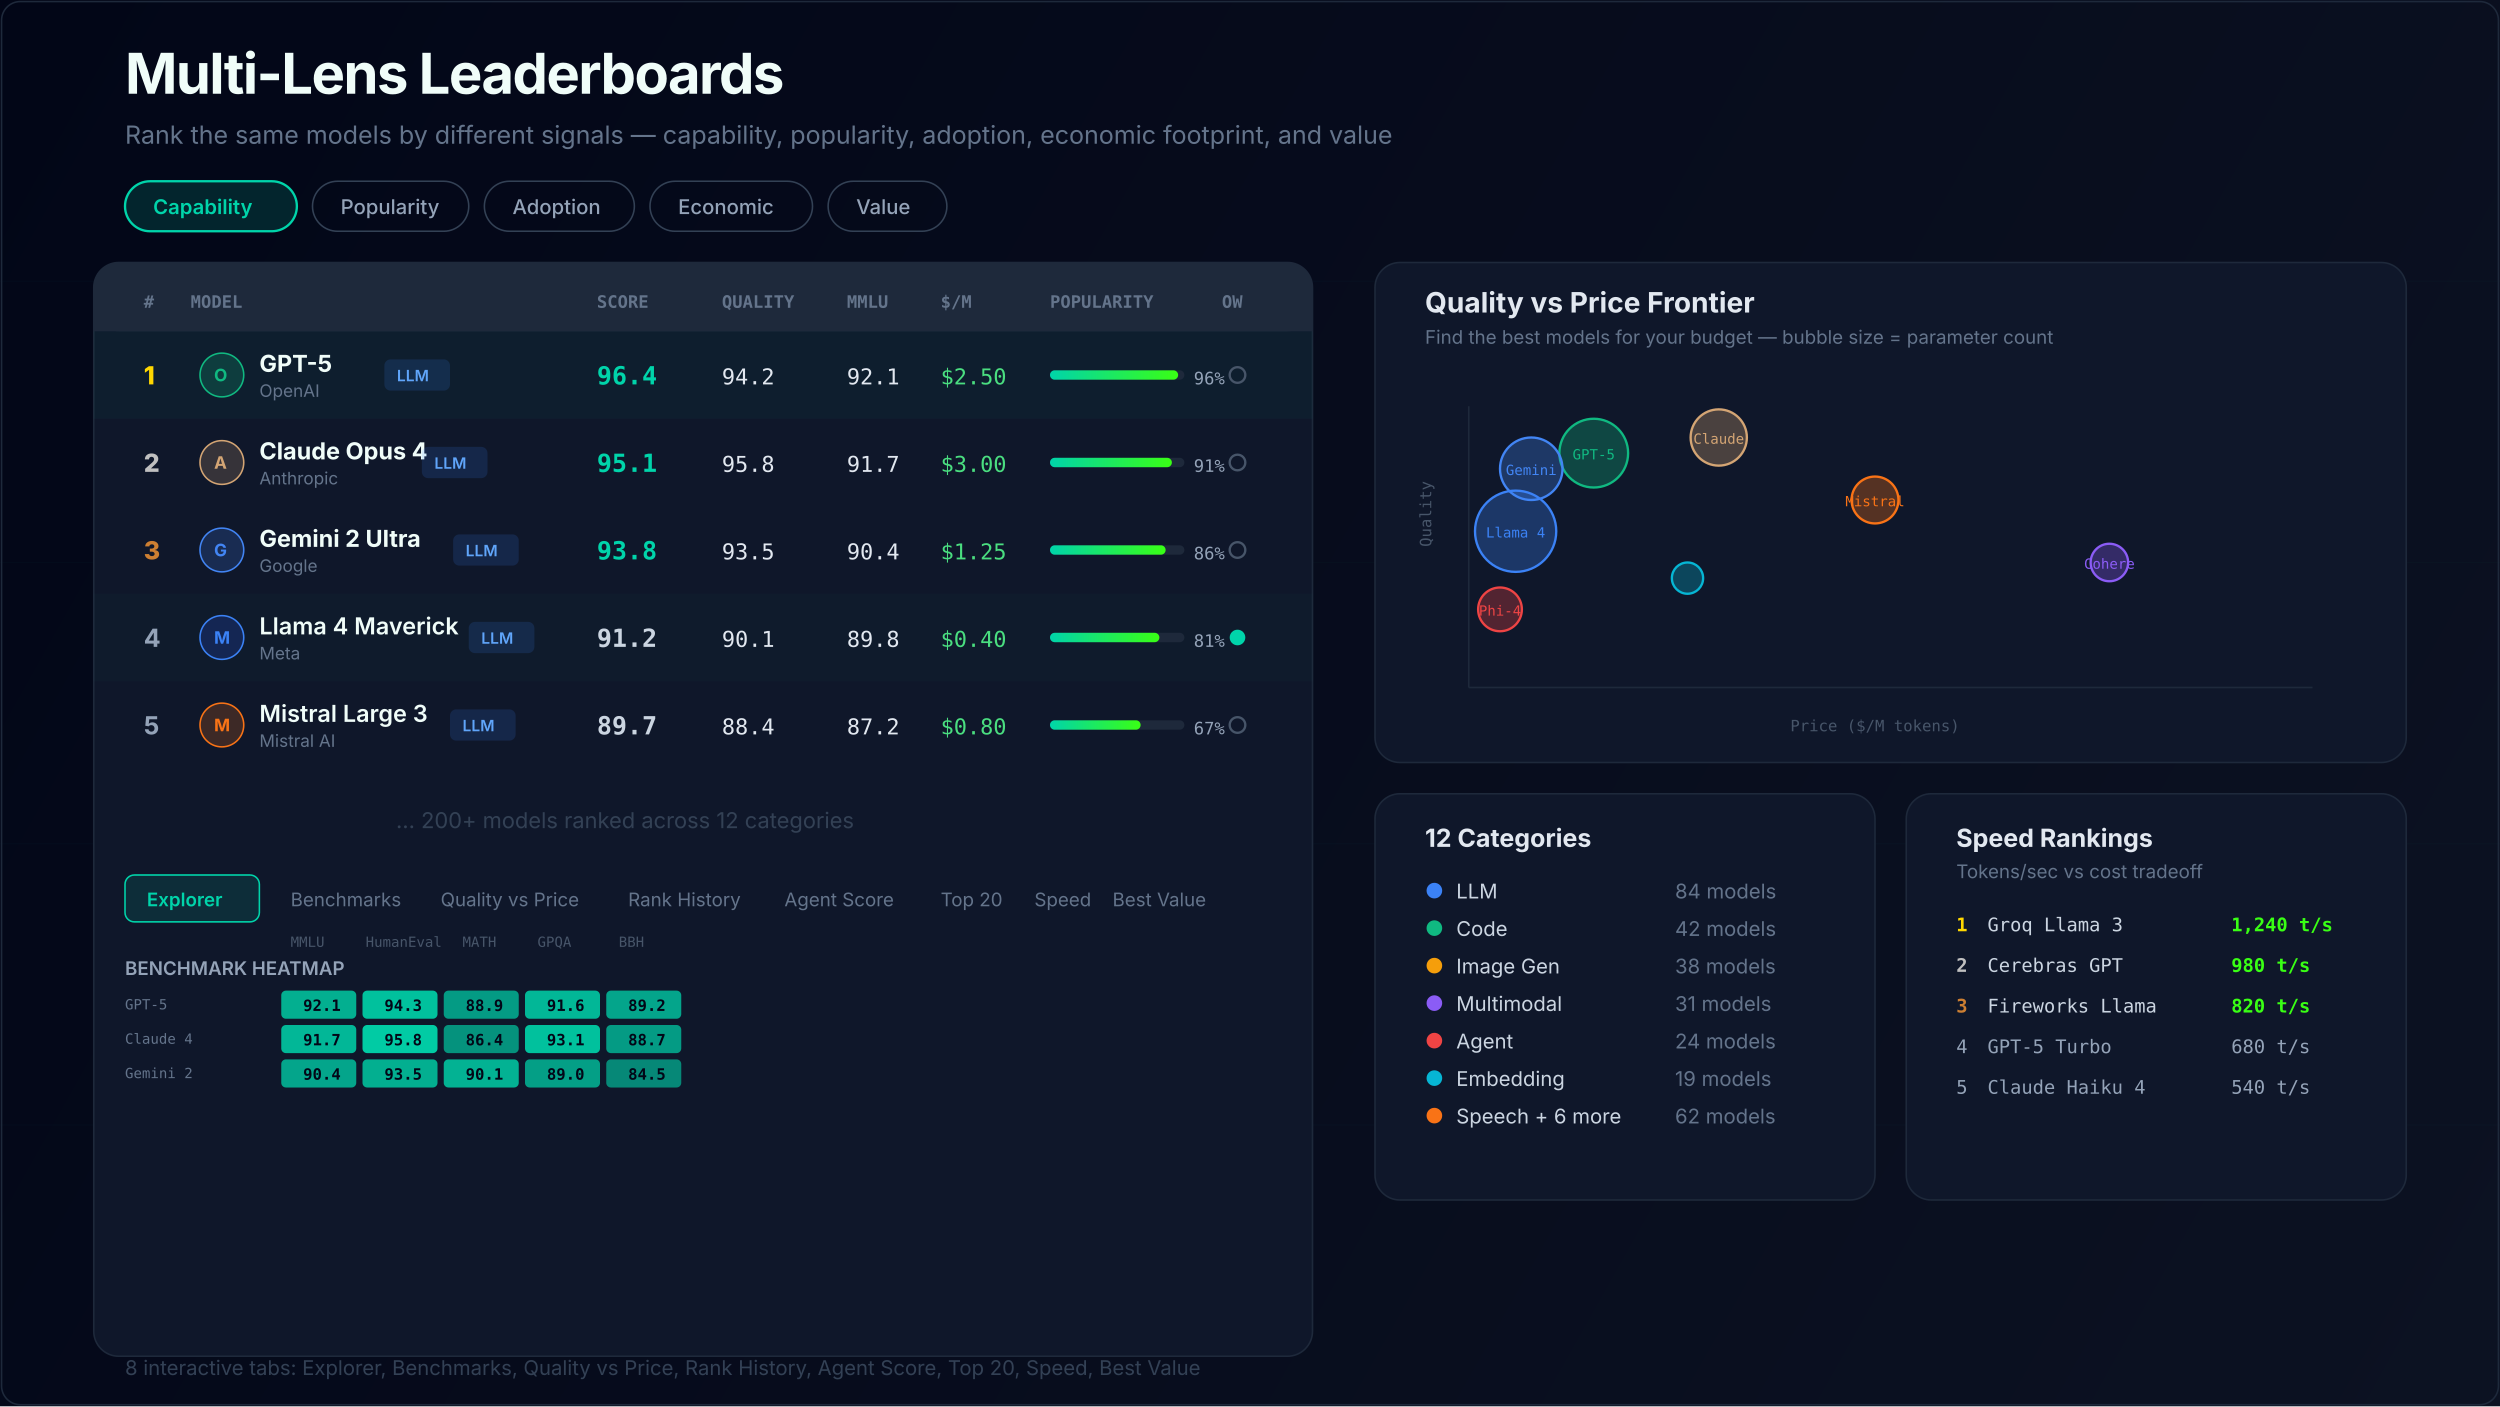
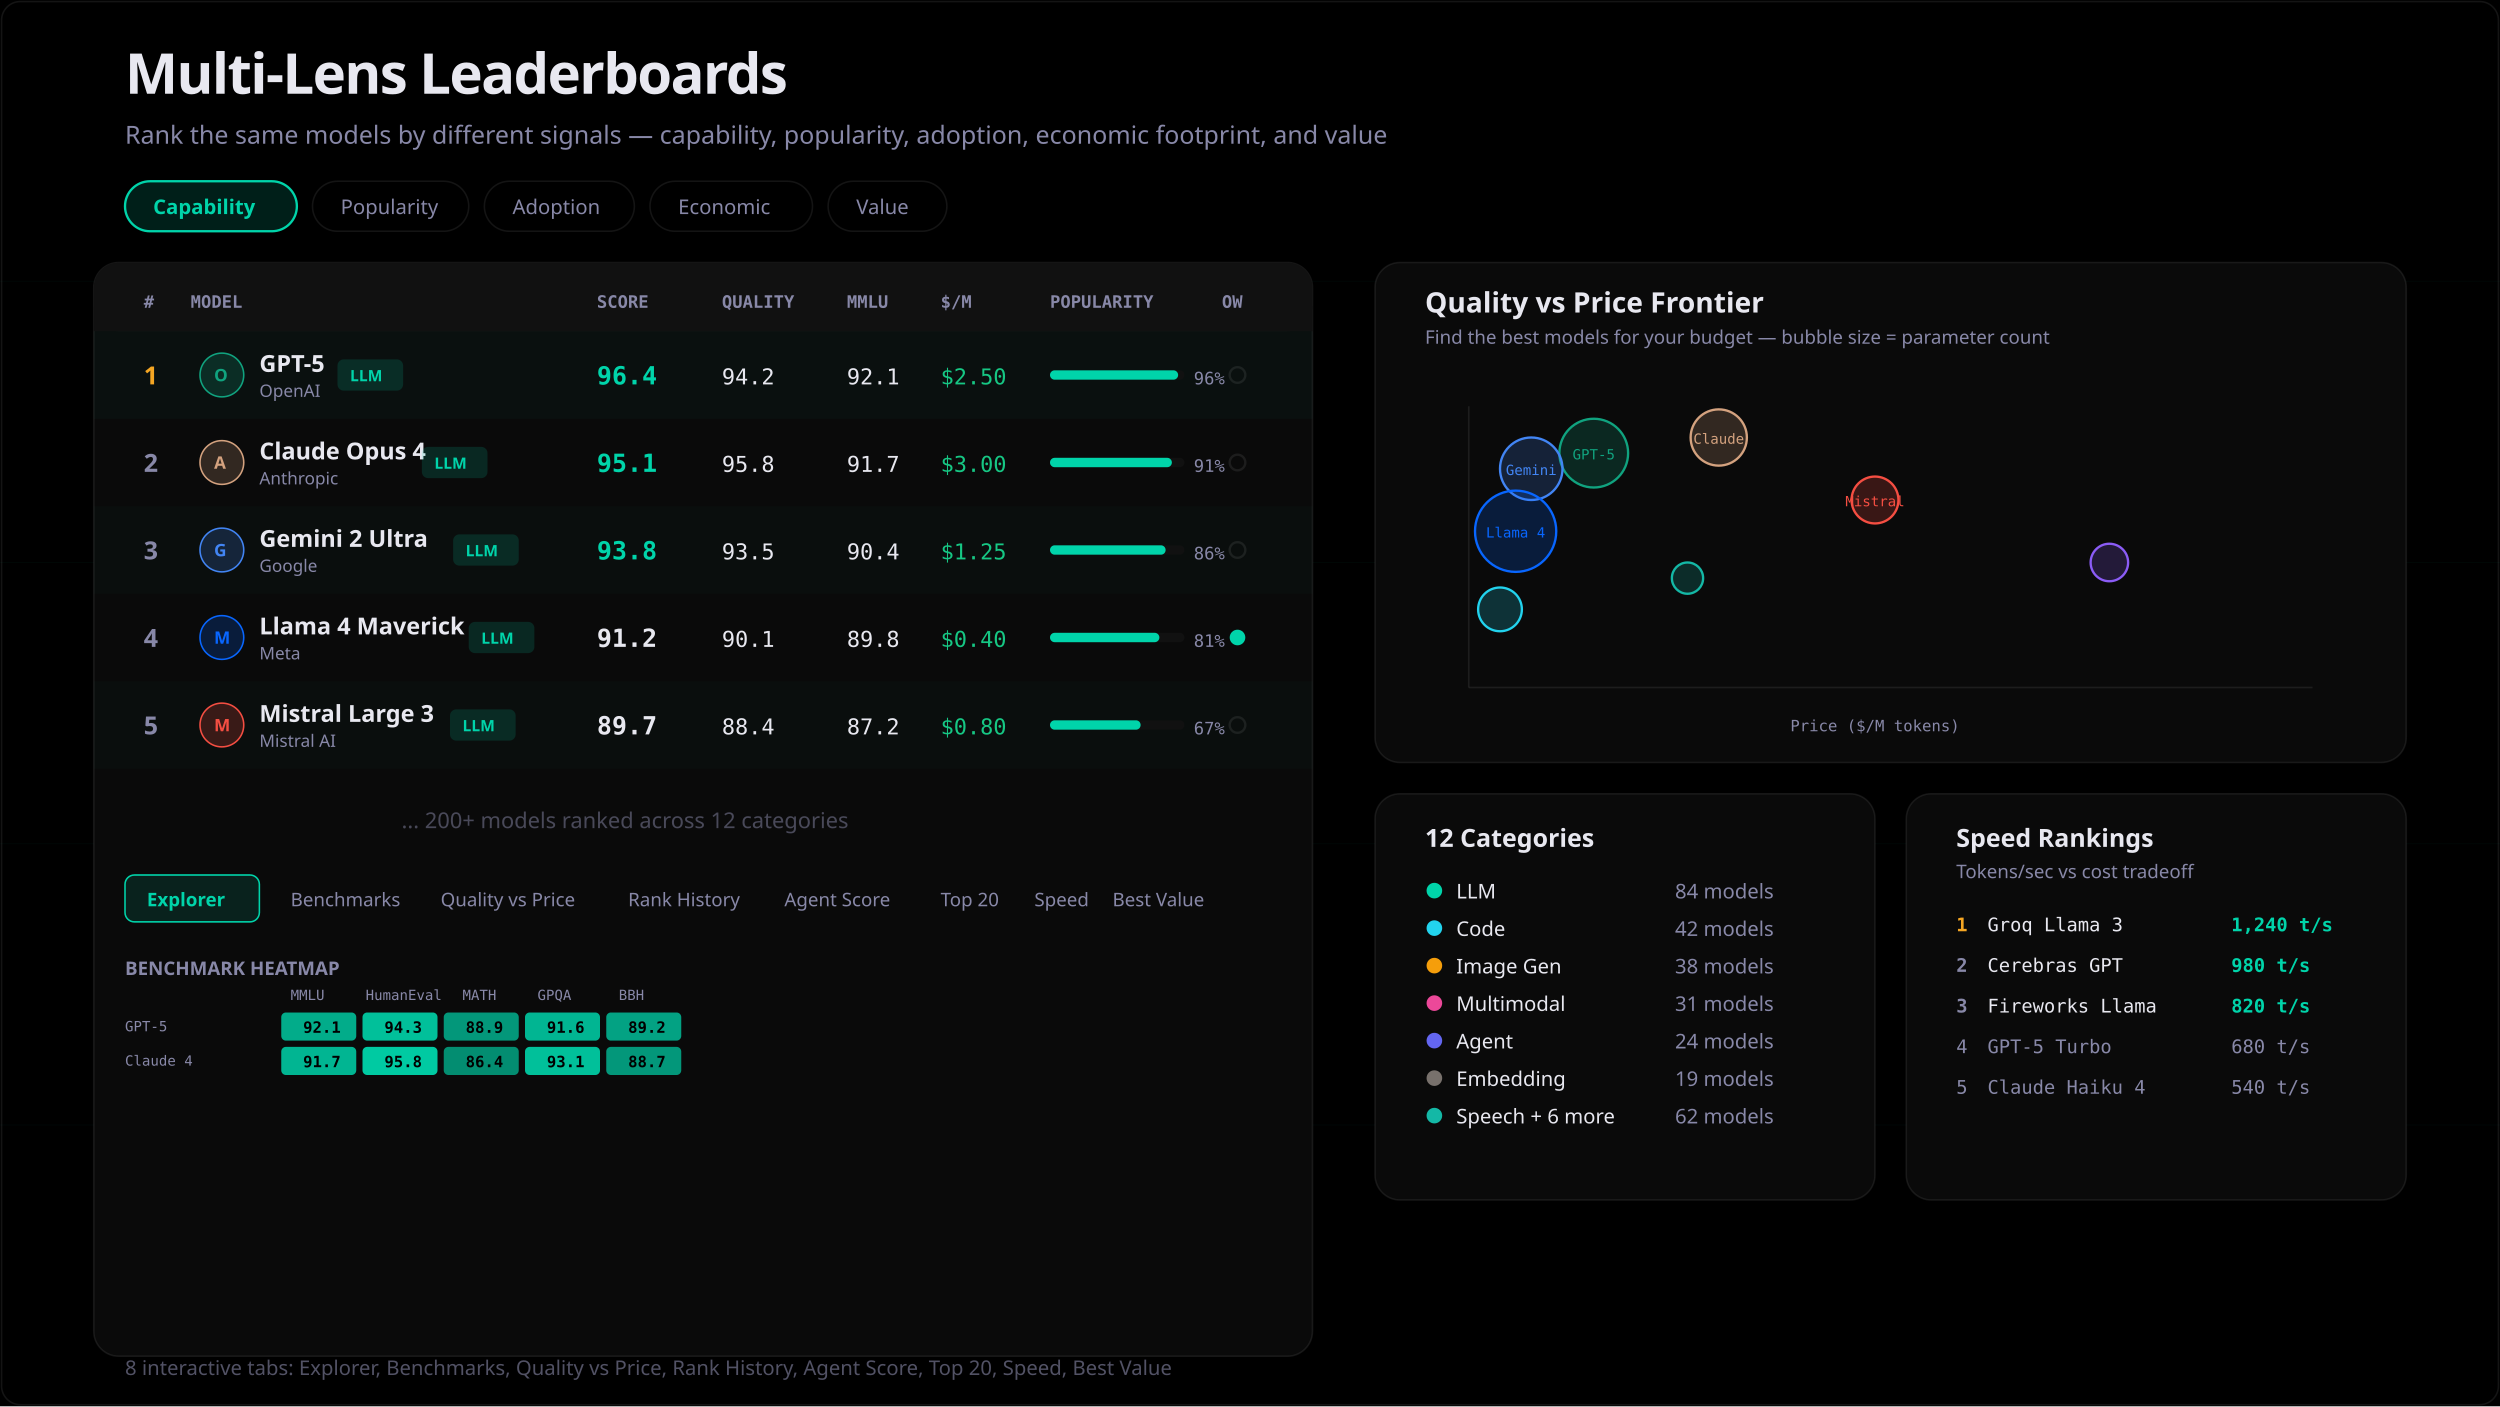
<svg xmlns="http://www.w3.org/2000/svg" width="1600" height="900" viewBox="0 0 1600 900" fill="none">
-   <defs>
-     <linearGradient id="bg" x1="0" y1="0" x2="1600" y2="900" gradientUnits="userSpaceOnUse">
-       <stop offset="0%" stop-color="#020617" />
-       <stop offset="100%" stop-color="#0C1222" />
-     </linearGradient>
-     <linearGradient id="progressGrad" x1="0" y1="0" x2="1" y2="0">
-       <stop offset="0%" stop-color="#00D4AA" />
-       <stop offset="100%" stop-color="#39FF14" />
-     </linearGradient>
-     <linearGradient id="heatLow" x1="0" y1="0" x2="1" y2="0">
-       <stop offset="0%" stop-color="#1E3A5F" />
-       <stop offset="100%" stop-color="#00D4AA" />
-     </linearGradient>
-   </defs>
-   <rect width="1600" height="900" fill="url(#bg)" />
-   <g opacity="0.025" stroke="#00D4AA" stroke-width="0.5">
+   <rect width="1600" height="900" fill="#000000" />
+   <g opacity="0.04" stroke="#00d4aa" stroke-width="0.5">
    <line x1="0" y1="180" x2="1600" y2="180" />
    <line x1="0" y1="360" x2="1600" y2="360" />
    <line x1="0" y1="540" x2="1600" y2="540" />
    <line x1="0" y1="720" x2="1600" y2="720" />
  </g>
-   <text x="80" y="60" fill="#F0FDF9" font-family="'Inter', sans-serif" font-size="36" font-weight="700" letter-spacing="-1">Multi-Lens Leaderboards</text>
-   <text x="80" y="92" fill="#64748B" font-family="'Inter', sans-serif" font-size="16">Rank the same models by different signals — capability, popularity, adoption, economic footprint, and value</text>
+   <text x="80" y="60" fill="#e8e8f0" font-family="system-ui, sans-serif" font-size="36" font-weight="700" letter-spacing="-1">Multi-Lens Leaderboards</text>
+   <text x="80" y="92" fill="#8888a8" font-family="system-ui, sans-serif" font-size="16">Rank the same models by different signals — capability, popularity, adoption, economic footprint, and value</text>
  <g transform="translate(80, 116)">
-     <rect width="110" height="32" rx="16" fill="#00D4AA" fill-opacity="0.15" stroke="#00D4AA" stroke-width="1.5" />
-     <text x="18" y="21" fill="#00D4AA" font-family="'Inter', sans-serif" font-size="13" font-weight="600">Capability</text>
-     <rect x="120" width="100" height="32" rx="16" fill="transparent" stroke="#334155" stroke-width="1" />
-     <text x="138" y="21" fill="#94A3B8" font-family="'Inter', sans-serif" font-size="13" font-weight="500">Popularity</text>
-     <rect x="230" width="96" height="32" rx="16" fill="transparent" stroke="#334155" stroke-width="1" />
-     <text x="248" y="21" fill="#94A3B8" font-family="'Inter', sans-serif" font-size="13" font-weight="500">Adoption</text>
-     <rect x="336" width="104" height="32" rx="16" fill="transparent" stroke="#334155" stroke-width="1" />
-     <text x="354" y="21" fill="#94A3B8" font-family="'Inter', sans-serif" font-size="13" font-weight="500">Economic</text>
-     <rect x="450" width="76" height="32" rx="16" fill="transparent" stroke="#334155" stroke-width="1" />
-     <text x="468" y="21" fill="#94A3B8" font-family="'Inter', sans-serif" font-size="13" font-weight="500">Value</text>
-   </g>
-   <g>
-     <rect x="60" y="168" width="780" height="700" rx="16" fill="#0F172A" stroke="#1E293B" stroke-width="1" />
-     <rect x="60" y="168" width="780" height="44" rx="16" fill="#1E293B" />
-     <rect x="60" y="196" width="780" height="16" fill="#1E293B" />
-     <text x="92" y="197" fill="#64748B" font-family="'SF Mono', monospace" font-size="11" font-weight="600">#</text>
-     <text x="122" y="197" fill="#64748B" font-family="'SF Mono', monospace" font-size="11" font-weight="600">MODEL</text>
-     <text x="382" y="197" fill="#64748B" font-family="'SF Mono', monospace" font-size="11" font-weight="600">SCORE</text>
-     <text x="462" y="197" fill="#64748B" font-family="'SF Mono', monospace" font-size="11" font-weight="600">QUALITY</text>
-     <text x="542" y="197" fill="#64748B" font-family="'SF Mono', monospace" font-size="11" font-weight="600">MMLU</text>
-     <text x="602" y="197" fill="#64748B" font-family="'SF Mono', monospace" font-size="11" font-weight="600">$/M</text>
-     <text x="672" y="197" fill="#64748B" font-family="'SF Mono', monospace" font-size="11" font-weight="600">POPULARITY</text>
-     <text x="782" y="197" fill="#64748B" font-family="'SF Mono', monospace" font-size="11" font-weight="600">OW</text>
-     <rect x="60" y="212" width="780" height="56" fill="#00D4AA" fill-opacity="0.04" />
-     <text x="92" y="246" fill="#FFD700" font-family="'Inter', sans-serif" font-size="16" font-weight="800">1</text>
-     <circle cx="142" cy="240" r="14" fill="#10B981" fill-opacity="0.2" stroke="#10B981" stroke-width="1" />
-     <text x="137" y="244" fill="#10B981" font-family="'Inter', sans-serif" font-size="11" font-weight="700">O</text>
-     <text x="166" y="238" fill="#F0FDF9" font-family="'Inter', sans-serif" font-size="15" font-weight="700">GPT-5</text>
-     <text x="166" y="254" fill="#64748B" font-family="'Inter', sans-serif" font-size="11">OpenAI</text>
-     <rect x="246" y="230" width="42" height="20" rx="4" fill="#3B82F6" fill-opacity="0.15" />
-     <text x="254" y="244" fill="#60A5FA" font-family="'Inter', sans-serif" font-size="10" font-weight="600">LLM</text>
-     <text x="382" y="246" fill="#00D4AA" font-family="'SF Mono', monospace" font-size="16" font-weight="800">96.4</text>
-     <text x="462" y="246" fill="#E2E8F0" font-family="'SF Mono', monospace" font-size="14">94.2</text>
-     <text x="542" y="246" fill="#E2E8F0" font-family="'SF Mono', monospace" font-size="14">92.1</text>
-     <text x="602" y="246" fill="#4ADE80" font-family="'SF Mono', monospace" font-size="14">$2.50</text>
-     <rect x="672" y="237" width="86" height="6" rx="3" fill="#1E293B" />
-     <rect x="672" y="237" width="82" height="6" rx="3" fill="url(#progressGrad)" />
-     <text x="764" y="246" fill="#94A3B8" font-family="'SF Mono', monospace" font-size="11">96%</text>
-     <circle cx="792" cy="240" r="5" fill="none" stroke="#475569" stroke-width="1.5" />
-     <text x="92" y="302" fill="#C0C0C0" font-family="'Inter', sans-serif" font-size="16" font-weight="800">2</text>
-     <circle cx="142" cy="296" r="14" fill="#D4A574" fill-opacity="0.2" stroke="#D4A574" stroke-width="1" />
-     <text x="137" y="300" fill="#D4A574" font-family="'Inter', sans-serif" font-size="11" font-weight="700">A</text>
-     <text x="166" y="294" fill="#F0FDF9" font-family="'Inter', sans-serif" font-size="15" font-weight="700">Claude Opus 4</text>
-     <text x="166" y="310" fill="#64748B" font-family="'Inter', sans-serif" font-size="11">Anthropic</text>
-     <rect x="270" y="286" width="42" height="20" rx="4" fill="#3B82F6" fill-opacity="0.15" />
-     <text x="278" y="300" fill="#60A5FA" font-family="'Inter', sans-serif" font-size="10" font-weight="600">LLM</text>
-     <text x="382" y="302" fill="#00D4AA" font-family="'SF Mono', monospace" font-size="16" font-weight="800">95.1</text>
-     <text x="462" y="302" fill="#E2E8F0" font-family="'SF Mono', monospace" font-size="14">95.8</text>
-     <text x="542" y="302" fill="#E2E8F0" font-family="'SF Mono', monospace" font-size="14">91.7</text>
-     <text x="602" y="302" fill="#4ADE80" font-family="'SF Mono', monospace" font-size="14">$3.00</text>
-     <rect x="672" y="293" width="86" height="6" rx="3" fill="#1E293B" />
-     <rect x="672" y="293" width="78" height="6" rx="3" fill="url(#progressGrad)" />
-     <text x="764" y="302" fill="#94A3B8" font-family="'SF Mono', monospace" font-size="11">91%</text>
-     <circle cx="792" cy="296" r="5" fill="none" stroke="#475569" stroke-width="1.5" />
-     <text x="92" y="358" fill="#CD7F32" font-family="'Inter', sans-serif" font-size="16" font-weight="800">3</text>
-     <circle cx="142" cy="352" r="14" fill="#4285F4" fill-opacity="0.2" stroke="#4285F4" stroke-width="1" />
-     <text x="137" y="356" fill="#4285F4" font-family="'Inter', sans-serif" font-size="11" font-weight="700">G</text>
-     <text x="166" y="350" fill="#F0FDF9" font-family="'Inter', sans-serif" font-size="15" font-weight="700">Gemini 2 Ultra</text>
-     <text x="166" y="366" fill="#64748B" font-family="'Inter', sans-serif" font-size="11">Google</text>
-     <rect x="290" y="342" width="42" height="20" rx="4" fill="#3B82F6" fill-opacity="0.15" />
-     <text x="298" y="356" fill="#60A5FA" font-family="'Inter', sans-serif" font-size="10" font-weight="600">LLM</text>
-     <text x="382" y="358" fill="#00D4AA" font-family="'SF Mono', monospace" font-size="16" font-weight="800">93.8</text>
-     <text x="462" y="358" fill="#E2E8F0" font-family="'SF Mono', monospace" font-size="14">93.5</text>
-     <text x="542" y="358" fill="#E2E8F0" font-family="'SF Mono', monospace" font-size="14">90.4</text>
-     <text x="602" y="358" fill="#4ADE80" font-family="'SF Mono', monospace" font-size="14">$1.25</text>
-     <rect x="672" y="349" width="86" height="6" rx="3" fill="#1E293B" />
-     <rect x="672" y="349" width="74" height="6" rx="3" fill="url(#progressGrad)" />
-     <text x="764" y="358" fill="#94A3B8" font-family="'SF Mono', monospace" font-size="11">86%</text>
-     <circle cx="792" cy="352" r="5" fill="none" stroke="#475569" stroke-width="1.5" />
-     <rect x="60" y="380" width="780" height="56" fill="#00D4AA" fill-opacity="0.02" />
-     <text x="92" y="414" fill="#94A3B8" font-family="'Inter', sans-serif" font-size="16" font-weight="700">4</text>
-     <circle cx="142" cy="408" r="14" fill="#1E40AF" fill-opacity="0.3" stroke="#3B82F6" stroke-width="1" />
-     <text x="137" y="412" fill="#3B82F6" font-family="'Inter', sans-serif" font-size="11" font-weight="700">M</text>
-     <text x="166" y="406" fill="#F0FDF9" font-family="'Inter', sans-serif" font-size="15" font-weight="600">Llama 4 Maverick</text>
-     <text x="166" y="422" fill="#64748B" font-family="'Inter', sans-serif" font-size="11">Meta</text>
-     <rect x="300" y="398" width="42" height="20" rx="4" fill="#3B82F6" fill-opacity="0.15" />
-     <text x="308" y="412" fill="#60A5FA" font-family="'Inter', sans-serif" font-size="10" font-weight="600">LLM</text>
-     <text x="382" y="414" fill="#CBD5E1" font-family="'SF Mono', monospace" font-size="16" font-weight="700">91.2</text>
-     <text x="462" y="414" fill="#E2E8F0" font-family="'SF Mono', monospace" font-size="14">90.1</text>
-     <text x="542" y="414" fill="#E2E8F0" font-family="'SF Mono', monospace" font-size="14">89.8</text>
-     <text x="602" y="414" fill="#4ADE80" font-family="'SF Mono', monospace" font-size="14">$0.40</text>
-     <rect x="672" y="405" width="86" height="6" rx="3" fill="#1E293B" />
-     <rect x="672" y="405" width="70" height="6" rx="3" fill="url(#progressGrad)" />
-     <text x="764" y="414" fill="#94A3B8" font-family="'SF Mono', monospace" font-size="11">81%</text>
-     <circle cx="792" cy="408" r="5" fill="#00D4AA" />
-     <text x="92" y="470" fill="#94A3B8" font-family="'Inter', sans-serif" font-size="16" font-weight="700">5</text>
-     <circle cx="142" cy="464" r="14" fill="#F97316" fill-opacity="0.2" stroke="#F97316" stroke-width="1" />
-     <text x="137" y="468" fill="#F97316" font-family="'Inter', sans-serif" font-size="11" font-weight="700">M</text>
-     <text x="166" y="462" fill="#F0FDF9" font-family="'Inter', sans-serif" font-size="15" font-weight="600">Mistral Large 3</text>
-     <text x="166" y="478" fill="#64748B" font-family="'Inter', sans-serif" font-size="11">Mistral AI</text>
-     <rect x="288" y="454" width="42" height="20" rx="4" fill="#3B82F6" fill-opacity="0.15" />
-     <text x="296" y="468" fill="#60A5FA" font-family="'Inter', sans-serif" font-size="10" font-weight="600">LLM</text>
-     <text x="382" y="470" fill="#CBD5E1" font-family="'SF Mono', monospace" font-size="16" font-weight="700">89.7</text>
-     <text x="462" y="470" fill="#E2E8F0" font-family="'SF Mono', monospace" font-size="14">88.4</text>
-     <text x="542" y="470" fill="#E2E8F0" font-family="'SF Mono', monospace" font-size="14">87.2</text>
-     <text x="602" y="470" fill="#4ADE80" font-family="'SF Mono', monospace" font-size="14">$0.80</text>
-     <rect x="672" y="461" width="86" height="6" rx="3" fill="#1E293B" />
-     <rect x="672" y="461" width="58" height="6" rx="3" fill="url(#progressGrad)" />
-     <text x="764" y="470" fill="#94A3B8" font-family="'SF Mono', monospace" font-size="11">67%</text>
-     <circle cx="792" cy="464" r="5" fill="none" stroke="#475569" stroke-width="1.5" />
-     <text x="400" y="530" fill="#334155" font-family="'Inter', sans-serif" font-size="14" text-anchor="middle">... 200+ models ranked across 12 categories</text>
-     <g transform="translate(80, 560)">
-       <rect width="86" height="30" rx="6" fill="#00D4AA" fill-opacity="0.12" stroke="#00D4AA" stroke-width="1" />
-       <text x="14" y="20" fill="#00D4AA" font-family="'Inter', sans-serif" font-size="12" font-weight="600">Explorer</text>
-       <text x="106" y="20" fill="#64748B" font-family="'Inter', sans-serif" font-size="12">Benchmarks</text>
-       <text x="202" y="20" fill="#64748B" font-family="'Inter', sans-serif" font-size="12">Quality vs Price</text>
-       <text x="322" y="20" fill="#64748B" font-family="'Inter', sans-serif" font-size="12">Rank History</text>
-       <text x="422" y="20" fill="#64748B" font-family="'Inter', sans-serif" font-size="12">Agent Score</text>
-       <text x="522" y="20" fill="#64748B" font-family="'Inter', sans-serif" font-size="12">Top 20</text>
-       <text x="582" y="20" fill="#64748B" font-family="'Inter', sans-serif" font-size="12">Speed</text>
-       <text x="632" y="20" fill="#64748B" font-family="'Inter', sans-serif" font-size="12">Best Value</text>
-     </g>
-     <g transform="translate(80, 610)">
-       <text x="0" y="14" fill="#94A3B8" font-family="'Inter', sans-serif" font-size="12" font-weight="600">BENCHMARK HEATMAP</text>
-       <g transform="translate(0, 24)">
-         <text x="0" y="12" fill="#64748B" font-family="'SF Mono', monospace" font-size="9">GPT-5</text>
-         <rect x="100" y="0" width="48" height="18" rx="3" fill="#00D4AA" fill-opacity="0.8" />
-         <text x="114" y="13" fill="#020617" font-family="'SF Mono', monospace" font-size="10" font-weight="600">92.1</text>
-         <rect x="152" y="0" width="48" height="18" rx="3" fill="#00D4AA" fill-opacity="0.9" />
-         <text x="166" y="13" fill="#020617" font-family="'SF Mono', monospace" font-size="10" font-weight="600">94.3</text>
-         <rect x="204" y="0" width="48" height="18" rx="3" fill="#00D4AA" fill-opacity="0.7" />
-         <text x="218" y="13" fill="#020617" font-family="'SF Mono', monospace" font-size="10" font-weight="600">88.9</text>
-         <rect x="256" y="0" width="48" height="18" rx="3" fill="#00D4AA" fill-opacity="0.85" />
-         <text x="270" y="13" fill="#020617" font-family="'SF Mono', monospace" font-size="10" font-weight="600">91.6</text>
-         <rect x="308" y="0" width="48" height="18" rx="3" fill="#00D4AA" fill-opacity="0.75" />
-         <text x="322" y="13" fill="#020617" font-family="'SF Mono', monospace" font-size="10" font-weight="600">89.2</text>
-       </g>
-       <g transform="translate(0, 46)">
-         <text x="0" y="12" fill="#64748B" font-family="'SF Mono', monospace" font-size="9">Claude 4</text>
-         <rect x="100" y="0" width="48" height="18" rx="3" fill="#00D4AA" fill-opacity="0.85" />
-         <text x="114" y="13" fill="#020617" font-family="'SF Mono', monospace" font-size="10" font-weight="600">91.7</text>
-         <rect x="152" y="0" width="48" height="18" rx="3" fill="#00D4AA" fill-opacity="0.95" />
-         <text x="166" y="13" fill="#020617" font-family="'SF Mono', monospace" font-size="10" font-weight="600">95.8</text>
-         <rect x="204" y="0" width="48" height="18" rx="3" fill="#00D4AA" fill-opacity="0.65" />
-         <text x="218" y="13" fill="#020617" font-family="'SF Mono', monospace" font-size="10" font-weight="600">86.4</text>
-         <rect x="256" y="0" width="48" height="18" rx="3" fill="#00D4AA" fill-opacity="0.9" />
-         <text x="270" y="13" fill="#020617" font-family="'SF Mono', monospace" font-size="10" font-weight="600">93.1</text>
-         <rect x="308" y="0" width="48" height="18" rx="3" fill="#00D4AA" fill-opacity="0.7" />
-         <text x="322" y="13" fill="#020617" font-family="'SF Mono', monospace" font-size="10" font-weight="600">88.7</text>
-       </g>
-       <g transform="translate(0, 68)">
-         <text x="0" y="12" fill="#64748B" font-family="'SF Mono', monospace" font-size="9">Gemini 2</text>
-         <rect x="100" y="0" width="48" height="18" rx="3" fill="#00D4AA" fill-opacity="0.75" />
-         <text x="114" y="13" fill="#020617" font-family="'SF Mono', monospace" font-size="10" font-weight="600">90.4</text>
-         <rect x="152" y="0" width="48" height="18" rx="3" fill="#00D4AA" fill-opacity="0.8" />
-         <text x="166" y="13" fill="#020617" font-family="'SF Mono', monospace" font-size="10" font-weight="600">93.5</text>
-         <rect x="204" y="0" width="48" height="18" rx="3" fill="#00D4AA" fill-opacity="0.82" />
-         <text x="218" y="13" fill="#020617" font-family="'SF Mono', monospace" font-size="10" font-weight="600">90.1</text>
-         <rect x="256" y="0" width="48" height="18" rx="3" fill="#00D4AA" fill-opacity="0.72" />
-         <text x="270" y="13" fill="#020617" font-family="'SF Mono', monospace" font-size="10" font-weight="600">89.0</text>
-         <rect x="308" y="0" width="48" height="18" rx="3" fill="#00D4AA" fill-opacity="0.6" />
-         <text x="322" y="13" fill="#020617" font-family="'SF Mono', monospace" font-size="10" font-weight="600">84.5</text>
-       </g>
-       <g font-family="'SF Mono', monospace" font-size="9" fill="#475569">
-         <text x="106" y="-4">MMLU</text>
-         <text x="154" y="-4">HumanEval</text>
-         <text x="216" y="-4">MATH</text>
-         <text x="264" y="-4">GPQA</text>
-         <text x="316" y="-4">BBH</text>
-       </g>
-     </g>
-   </g>
-   <g>
-     <rect x="880" y="168" width="660" height="320" rx="16" fill="#0F172A" stroke="#1E293B" stroke-width="1" />
-     <text x="912" y="200" fill="#E2E8F0" font-family="'Inter', sans-serif" font-size="18" font-weight="700">Quality vs Price Frontier</text>
-     <text x="912" y="220" fill="#64748B" font-family="'Inter', sans-serif" font-size="12">Find the best models for your budget — bubble size = parameter count</text>
-     <line x1="940" y1="440" x2="1480" y2="440" stroke="#1E293B" stroke-width="1" />
-     <line x1="940" y1="260" x2="940" y2="440" stroke="#1E293B" stroke-width="1" />
-     <text x="1200" y="468" fill="#475569" font-family="'SF Mono', monospace" font-size="10" text-anchor="middle">Price ($/M tokens)</text>
-     <text x="916" y="350" fill="#475569" font-family="'SF Mono', monospace" font-size="10" transform="rotate(-90 916 350)">Quality</text>
-     <circle cx="1020" cy="290" r="22" fill="#10B981" fill-opacity="0.3" stroke="#10B981" stroke-width="1.5" />
-     <text x="1020" y="294" fill="#10B981" font-family="'SF Mono', monospace" font-size="9" text-anchor="middle">GPT-5</text>
-     <circle cx="1100" cy="280" r="18" fill="#D4A574" fill-opacity="0.3" stroke="#D4A574" stroke-width="1.5" />
-     <text x="1100" y="284" fill="#D4A574" font-family="'SF Mono', monospace" font-size="9" text-anchor="middle">Claude</text>
-     <circle cx="980" cy="300" r="20" fill="#4285F4" fill-opacity="0.3" stroke="#4285F4" stroke-width="1.5" />
-     <text x="980" y="304" fill="#4285F4" font-family="'SF Mono', monospace" font-size="9" text-anchor="middle">Gemini</text>
-     <circle cx="970" cy="340" r="26" fill="#3B82F6" fill-opacity="0.3" stroke="#3B82F6" stroke-width="1.5" />
-     <text x="970" y="344" fill="#3B82F6" font-family="'SF Mono', monospace" font-size="9" text-anchor="middle">Llama 4</text>
-     <circle cx="1200" cy="320" r="15" fill="#F97316" fill-opacity="0.3" stroke="#F97316" stroke-width="1.5" />
-     <text x="1200" y="324" fill="#F97316" font-family="'SF Mono', monospace" font-size="9" text-anchor="middle">Mistral</text>
-     <circle cx="1350" cy="360" r="12" fill="#8B5CF6" fill-opacity="0.3" stroke="#8B5CF6" stroke-width="1.5" />
-     <text x="1350" y="364" fill="#8B5CF6" font-family="'SF Mono', monospace" font-size="9" text-anchor="middle">Cohere</text>
-     <circle cx="960" cy="390" r="14" fill="#EF4444" fill-opacity="0.3" stroke="#EF4444" stroke-width="1.5" />
-     <text x="960" y="394" fill="#EF4444" font-family="'SF Mono', monospace" font-size="9" text-anchor="middle">Phi-4</text>
-     <circle cx="1080" cy="370" r="10" fill="#06B6D4" fill-opacity="0.3" stroke="#06B6D4" stroke-width="1.5" />
-   </g>
-   <g>
-     <rect x="880" y="508" width="320" height="260" rx="16" fill="#0F172A" stroke="#1E293B" stroke-width="1" />
-     <text x="912" y="542" fill="#E2E8F0" font-family="'Inter', sans-serif" font-size="16" font-weight="700">12 Categories</text>
-     <g transform="translate(912, 562)" font-family="'Inter', sans-serif" font-size="13">
-       <circle cx="6" cy="8" r="5" fill="#3B82F6" />
-       <text x="20" y="13" fill="#CBD5E1">LLM</text>
-       <text x="160" y="13" fill="#64748B">84 models</text>
-       <circle cx="6" cy="32" r="5" fill="#10B981" />
-       <text x="20" y="37" fill="#CBD5E1">Code</text>
-       <text x="160" y="37" fill="#64748B">42 models</text>
-       <circle cx="6" cy="56" r="5" fill="#F59E0B" />
-       <text x="20" y="61" fill="#CBD5E1">Image Gen</text>
-       <text x="160" y="61" fill="#64748B">38 models</text>
-       <circle cx="6" cy="80" r="5" fill="#8B5CF6" />
-       <text x="20" y="85" fill="#CBD5E1">Multimodal</text>
-       <text x="160" y="85" fill="#64748B">31 models</text>
-       <circle cx="6" cy="104" r="5" fill="#EF4444" />
-       <text x="20" y="109" fill="#CBD5E1">Agent</text>
-       <text x="160" y="109" fill="#64748B">24 models</text>
-       <circle cx="6" cy="128" r="5" fill="#06B6D4" />
-       <text x="20" y="133" fill="#CBD5E1">Embedding</text>
-       <text x="160" y="133" fill="#64748B">19 models</text>
-       <circle cx="6" cy="152" r="5" fill="#F97316" />
-       <text x="20" y="157" fill="#CBD5E1">Speech + 6 more</text>
-       <text x="160" y="157" fill="#64748B">62 models</text>
-     </g>
-   </g>
-   <g>
-     <rect x="1220" y="508" width="320" height="260" rx="16" fill="#0F172A" stroke="#1E293B" stroke-width="1" />
-     <text x="1252" y="542" fill="#E2E8F0" font-family="'Inter', sans-serif" font-size="16" font-weight="700">Speed Rankings</text>
-     <text x="1252" y="562" fill="#64748B" font-family="'Inter', sans-serif" font-size="12">Tokens/sec vs cost tradeoff</text>
-     <g transform="translate(1252, 580)" font-family="'SF Mono', monospace" font-size="12">
-       <text x="0" y="16" fill="#FFD700" font-weight="700">1</text>
-       <text x="20" y="16" fill="#CBD5E1">Groq Llama 3</text>
-       <text x="176" y="16" fill="#39FF14" font-weight="600">1,240 t/s</text>
-       <text x="0" y="42" fill="#C0C0C0" font-weight="700">2</text>
-       <text x="20" y="42" fill="#CBD5E1">Cerebras GPT</text>
-       <text x="176" y="42" fill="#39FF14" font-weight="600">980 t/s</text>
-       <text x="0" y="68" fill="#CD7F32" font-weight="700">3</text>
-       <text x="20" y="68" fill="#CBD5E1">Fireworks Llama</text>
-       <text x="176" y="68" fill="#39FF14" font-weight="600">820 t/s</text>
-       <text x="0" y="94" fill="#94A3B8">4</text>
-       <text x="20" y="94" fill="#94A3B8">GPT-5 Turbo</text>
-       <text x="176" y="94" fill="#94A3B8">680 t/s</text>
-       <text x="0" y="120" fill="#94A3B8">5</text>
-       <text x="20" y="120" fill="#94A3B8">Claude Haiku 4</text>
-       <text x="176" y="120" fill="#94A3B8">540 t/s</text>
-     </g>
-   </g>
-   <text x="80" y="880" fill="#334155" font-family="'Inter', sans-serif" font-size="13">8 interactive tabs: Explorer, Benchmarks, Quality vs Price, Rank History, Agent Score, Top 20, Speed, Best Value</text>
-   <rect x="1" y="1" width="1598" height="898" rx="12" stroke="#1E293B" stroke-width="1" fill="none" />
+     <rect width="110" height="32" rx="16" fill="#00d4aa" fill-opacity="0.15" stroke="#00d4aa" stroke-width="1.5" />
+     <text x="18" y="21" fill="#00d4aa" font-family="system-ui, sans-serif" font-size="13" font-weight="600">Capability</text>
+     <rect x="120" width="100" height="32" rx="16" fill="transparent" stroke="#ffffff" stroke-opacity="0.08" stroke-width="1" />
+     <text x="138" y="21" fill="#8888a8" font-family="system-ui, sans-serif" font-size="13">Popularity</text>
+     <rect x="230" width="96" height="32" rx="16" fill="transparent" stroke="#ffffff" stroke-opacity="0.08" stroke-width="1" />
+     <text x="248" y="21" fill="#8888a8" font-family="system-ui, sans-serif" font-size="13">Adoption</text>
+     <rect x="336" width="104" height="32" rx="16" fill="transparent" stroke="#ffffff" stroke-opacity="0.08" stroke-width="1" />
+     <text x="354" y="21" fill="#8888a8" font-family="system-ui, sans-serif" font-size="13">Economic</text>
+     <rect x="450" width="76" height="32" rx="16" fill="transparent" stroke="#ffffff" stroke-opacity="0.08" stroke-width="1" />
+     <text x="468" y="21" fill="#8888a8" font-family="system-ui, sans-serif" font-size="13">Value</text>
+   </g>
+   <rect x="60" y="168" width="780" height="700" rx="16" fill="#0a0a0a" stroke="#ffffff" stroke-opacity="0.08" stroke-width="1" />
+   <rect x="60" y="168" width="780" height="44" rx="16" fill="#111111" />
+   <rect x="60" y="196" width="780" height="16" fill="#111111" />
+   <g fill="#8888a8" font-family="monospace" font-size="11" font-weight="600">
+     <text x="92" y="197">#</text>
+     <text x="122" y="197">MODEL</text>
+     <text x="382" y="197">SCORE</text>
+     <text x="462" y="197">QUALITY</text>
+     <text x="542" y="197">MMLU</text>
+     <text x="602" y="197">$/M</text>
+     <text x="672" y="197">POPULARITY</text>
+     <text x="782" y="197">OW</text>
+   </g>
+   <rect x="60" y="212" width="780" height="56" fill="#00d4aa" fill-opacity="0.03" />
+   <text x="92" y="246" fill="#f5a623" font-family="system-ui, sans-serif" font-size="16" font-weight="800">1</text>
+   <circle cx="142" cy="240" r="14" fill="#10a37f" fill-opacity="0.2" stroke="#10a37f" stroke-width="1" />
+   <text x="137" y="244" fill="#10a37f" font-family="system-ui, sans-serif" font-size="11" font-weight="700">O</text>
+   <text x="166" y="238" fill="#e8e8f0" font-family="system-ui, sans-serif" font-size="15" font-weight="700">GPT-5</text>
+   <text x="166" y="254" fill="#8888a8" font-family="system-ui, sans-serif" font-size="11">OpenAI</text>
+   <rect x="216" y="230" width="42" height="20" rx="4" fill="#00d4aa" fill-opacity="0.15" />
+   <text x="224" y="244" fill="#00d4aa" font-family="system-ui, sans-serif" font-size="10" font-weight="600">LLM</text>
+   <text x="382" y="246" fill="#00d4aa" font-family="monospace" font-size="16" font-weight="800">96.4</text>
+   <text x="462" y="246" fill="#e8e8f0" font-family="monospace" font-size="14">94.2</text>
+   <text x="542" y="246" fill="#e8e8f0" font-family="monospace" font-size="14">92.1</text>
+   <text x="602" y="246" fill="#16c784" font-family="monospace" font-size="14">$2.50</text>
+   <rect x="672" y="237" width="86" height="6" rx="3" fill="#111111" />
+   <rect x="672" y="237" width="82" height="6" rx="3" fill="#00d4aa" />
+   <text x="764" y="246" fill="#8888a8" font-family="monospace" font-size="11">96%</text>
+   <circle cx="792" cy="240" r="5" fill="none" stroke="#ffffff" stroke-opacity="0.08" stroke-width="1.5" />
+   <text x="92" y="302" fill="#8888a8" font-family="system-ui, sans-serif" font-size="16" font-weight="800">2</text>
+   <circle cx="142" cy="296" r="14" fill="#D4A27F" fill-opacity="0.2" stroke="#D4A27F" stroke-width="1" />
+   <text x="137" y="300" fill="#D4A27F" font-family="system-ui, sans-serif" font-size="11" font-weight="700">A</text>
+   <text x="166" y="294" fill="#e8e8f0" font-family="system-ui, sans-serif" font-size="15" font-weight="700">Claude Opus 4</text>
+   <text x="166" y="310" fill="#8888a8" font-family="system-ui, sans-serif" font-size="11">Anthropic</text>
+   <rect x="270" y="286" width="42" height="20" rx="4" fill="#00d4aa" fill-opacity="0.15" />
+   <text x="278" y="300" fill="#00d4aa" font-family="system-ui, sans-serif" font-size="10" font-weight="600">LLM</text>
+   <text x="382" y="302" fill="#00d4aa" font-family="monospace" font-size="16" font-weight="800">95.1</text>
+   <text x="462" y="302" fill="#e8e8f0" font-family="monospace" font-size="14">95.8</text>
+   <text x="542" y="302" fill="#e8e8f0" font-family="monospace" font-size="14">91.7</text>
+   <text x="602" y="302" fill="#16c784" font-family="monospace" font-size="14">$3.00</text>
+   <rect x="672" y="293" width="86" height="6" rx="3" fill="#111111" />
+   <rect x="672" y="293" width="78" height="6" rx="3" fill="#00d4aa" />
+   <text x="764" y="302" fill="#8888a8" font-family="monospace" font-size="11">91%</text>
+   <circle cx="792" cy="296" r="5" fill="none" stroke="#ffffff" stroke-opacity="0.08" stroke-width="1.5" />
+   <rect x="60" y="324" width="780" height="56" fill="#00d4aa" fill-opacity="0.02" />
+   <text x="92" y="358" fill="#8888a8" font-family="system-ui, sans-serif" font-size="16" font-weight="800">3</text>
+   <circle cx="142" cy="352" r="14" fill="#4285F4" fill-opacity="0.2" stroke="#4285F4" stroke-width="1" />
+   <text x="137" y="356" fill="#4285F4" font-family="system-ui, sans-serif" font-size="11" font-weight="700">G</text>
+   <text x="166" y="350" fill="#e8e8f0" font-family="system-ui, sans-serif" font-size="15" font-weight="700">Gemini 2 Ultra</text>
+   <text x="166" y="366" fill="#8888a8" font-family="system-ui, sans-serif" font-size="11">Google</text>
+   <rect x="290" y="342" width="42" height="20" rx="4" fill="#00d4aa" fill-opacity="0.15" />
+   <text x="298" y="356" fill="#00d4aa" font-family="system-ui, sans-serif" font-size="10" font-weight="600">LLM</text>
+   <text x="382" y="358" fill="#00d4aa" font-family="monospace" font-size="16" font-weight="800">93.8</text>
+   <text x="462" y="358" fill="#e8e8f0" font-family="monospace" font-size="14">93.5</text>
+   <text x="542" y="358" fill="#e8e8f0" font-family="monospace" font-size="14">90.4</text>
+   <text x="602" y="358" fill="#16c784" font-family="monospace" font-size="14">$1.25</text>
+   <rect x="672" y="349" width="86" height="6" rx="3" fill="#111111" />
+   <rect x="672" y="349" width="74" height="6" rx="3" fill="#00d4aa" />
+   <text x="764" y="358" fill="#8888a8" font-family="monospace" font-size="11">86%</text>
+   <circle cx="792" cy="352" r="5" fill="none" stroke="#ffffff" stroke-opacity="0.08" stroke-width="1.5" />
+   <text x="92" y="414" fill="#8888a8" font-family="system-ui, sans-serif" font-size="16" font-weight="700">4</text>
+   <circle cx="142" cy="408" r="14" fill="#0866FF" fill-opacity="0.2" stroke="#0866FF" stroke-width="1" />
+   <text x="137" y="412" fill="#0866FF" font-family="system-ui, sans-serif" font-size="11" font-weight="700">M</text>
+   <text x="166" y="406" fill="#e8e8f0" font-family="system-ui, sans-serif" font-size="15" font-weight="600">Llama 4 Maverick</text>
+   <text x="166" y="422" fill="#8888a8" font-family="system-ui, sans-serif" font-size="11">Meta</text>
+   <rect x="300" y="398" width="42" height="20" rx="4" fill="#00d4aa" fill-opacity="0.15" />
+   <text x="308" y="412" fill="#00d4aa" font-family="system-ui, sans-serif" font-size="10" font-weight="600">LLM</text>
+   <text x="382" y="414" fill="#e8e8f0" font-family="monospace" font-size="16" font-weight="700">91.2</text>
+   <text x="462" y="414" fill="#e8e8f0" font-family="monospace" font-size="14">90.1</text>
+   <text x="542" y="414" fill="#e8e8f0" font-family="monospace" font-size="14">89.8</text>
+   <text x="602" y="414" fill="#16c784" font-family="monospace" font-size="14">$0.40</text>
+   <rect x="672" y="405" width="86" height="6" rx="3" fill="#111111" />
+   <rect x="672" y="405" width="70" height="6" rx="3" fill="#00d4aa" />
+   <text x="764" y="414" fill="#8888a8" font-family="monospace" font-size="11">81%</text>
+   <circle cx="792" cy="408" r="5" fill="#00d4aa" />
+   <rect x="60" y="436" width="780" height="56" fill="#00d4aa" fill-opacity="0.02" />
+   <text x="92" y="470" fill="#8888a8" font-family="system-ui, sans-serif" font-size="16" font-weight="700">5</text>
+   <circle cx="142" cy="464" r="14" fill="#F54E42" fill-opacity="0.2" stroke="#F54E42" stroke-width="1" />
+   <text x="137" y="468" fill="#F54E42" font-family="system-ui, sans-serif" font-size="11" font-weight="700">M</text>
+   <text x="166" y="462" fill="#e8e8f0" font-family="system-ui, sans-serif" font-size="15" font-weight="600">Mistral Large 3</text>
+   <text x="166" y="478" fill="#8888a8" font-family="system-ui, sans-serif" font-size="11">Mistral AI</text>
+   <rect x="288" y="454" width="42" height="20" rx="4" fill="#00d4aa" fill-opacity="0.15" />
+   <text x="296" y="468" fill="#00d4aa" font-family="system-ui, sans-serif" font-size="10" font-weight="600">LLM</text>
+   <text x="382" y="470" fill="#e8e8f0" font-family="monospace" font-size="16" font-weight="700">89.7</text>
+   <text x="462" y="470" fill="#e8e8f0" font-family="monospace" font-size="14">88.4</text>
+   <text x="542" y="470" fill="#e8e8f0" font-family="monospace" font-size="14">87.2</text>
+   <text x="602" y="470" fill="#16c784" font-family="monospace" font-size="14">$0.80</text>
+   <rect x="672" y="461" width="86" height="6" rx="3" fill="#111111" />
+   <rect x="672" y="461" width="58" height="6" rx="3" fill="#00d4aa" />
+   <text x="764" y="470" fill="#8888a8" font-family="monospace" font-size="11">67%</text>
+   <circle cx="792" cy="464" r="5" fill="none" stroke="#ffffff" stroke-opacity="0.08" stroke-width="1.5" />
+   <text x="400" y="530" fill="#8888a8" font-family="system-ui, sans-serif" font-size="14" text-anchor="middle" opacity="0.5">... 200+ models ranked across 12 categories</text>
+   <g transform="translate(80, 560)">
+     <rect width="86" height="30" rx="6" fill="#00d4aa" fill-opacity="0.12" stroke="#00d4aa" stroke-width="1" />
+     <text x="14" y="20" fill="#00d4aa" font-family="system-ui, sans-serif" font-size="12" font-weight="600">Explorer</text>
+     <g fill="#8888a8" font-family="system-ui, sans-serif" font-size="12">
+       <text x="106" y="20">Benchmarks</text>
+       <text x="202" y="20">Quality vs Price</text>
+       <text x="322" y="20">Rank History</text>
+       <text x="422" y="20">Agent Score</text>
+       <text x="522" y="20">Top 20</text>
+       <text x="582" y="20">Speed</text>
+       <text x="632" y="20">Best Value</text>
+     </g>
+   </g>
+   <g transform="translate(80, 610)">
+     <text x="0" y="14" fill="#8888a8" font-family="system-ui, sans-serif" font-size="12" font-weight="600">BENCHMARK HEATMAP</text>
+     <g font-family="monospace" font-size="9" fill="#8888a8">
+       <text x="106" y="30">MMLU</text>
+       <text x="154" y="30">HumanEval</text>
+       <text x="216" y="30">MATH</text>
+       <text x="264" y="30">GPQA</text>
+       <text x="316" y="30">BBH</text>
+     </g>
+     <g transform="translate(0, 38)">
+       <text x="0" y="12" fill="#8888a8" font-family="monospace" font-size="9">GPT-5</text>
+       <rect x="100" y="0" width="48" height="18" rx="3" fill="#00d4aa" fill-opacity="0.8" />
+       <text x="114" y="13" fill="#000000" font-family="monospace" font-size="10" font-weight="600">92.1</text>
+       <rect x="152" y="0" width="48" height="18" rx="3" fill="#00d4aa" fill-opacity="0.9" />
+       <text x="166" y="13" fill="#000000" font-family="monospace" font-size="10" font-weight="600">94.3</text>
+       <rect x="204" y="0" width="48" height="18" rx="3" fill="#00d4aa" fill-opacity="0.7" />
+       <text x="218" y="13" fill="#000000" font-family="monospace" font-size="10" font-weight="600">88.9</text>
+       <rect x="256" y="0" width="48" height="18" rx="3" fill="#00d4aa" fill-opacity="0.85" />
+       <text x="270" y="13" fill="#000000" font-family="monospace" font-size="10" font-weight="600">91.6</text>
+       <rect x="308" y="0" width="48" height="18" rx="3" fill="#00d4aa" fill-opacity="0.75" />
+       <text x="322" y="13" fill="#000000" font-family="monospace" font-size="10" font-weight="600">89.2</text>
+     </g>
+     <g transform="translate(0, 60)">
+       <text x="0" y="12" fill="#8888a8" font-family="monospace" font-size="9">Claude 4</text>
+       <rect x="100" y="0" width="48" height="18" rx="3" fill="#00d4aa" fill-opacity="0.85" />
+       <text x="114" y="13" fill="#000000" font-family="monospace" font-size="10" font-weight="600">91.7</text>
+       <rect x="152" y="0" width="48" height="18" rx="3" fill="#00d4aa" fill-opacity="0.95" />
+       <text x="166" y="13" fill="#000000" font-family="monospace" font-size="10" font-weight="600">95.8</text>
+       <rect x="204" y="0" width="48" height="18" rx="3" fill="#00d4aa" fill-opacity="0.65" />
+       <text x="218" y="13" fill="#000000" font-family="monospace" font-size="10" font-weight="600">86.4</text>
+       <rect x="256" y="0" width="48" height="18" rx="3" fill="#00d4aa" fill-opacity="0.9" />
+       <text x="270" y="13" fill="#000000" font-family="monospace" font-size="10" font-weight="600">93.1</text>
+       <rect x="308" y="0" width="48" height="18" rx="3" fill="#00d4aa" fill-opacity="0.7" />
+       <text x="322" y="13" fill="#000000" font-family="monospace" font-size="10" font-weight="600">88.7</text>
+     </g>
+   </g>
+   <rect x="880" y="168" width="660" height="320" rx="16" fill="#0a0a0a" stroke="#ffffff" stroke-opacity="0.08" stroke-width="1" />
+   <text x="912" y="200" fill="#e8e8f0" font-family="system-ui, sans-serif" font-size="18" font-weight="700">Quality vs Price Frontier</text>
+   <text x="912" y="220" fill="#8888a8" font-family="system-ui, sans-serif" font-size="12">Find the best models for your budget — bubble size = parameter count</text>
+   <line x1="940" y1="440" x2="1480" y2="440" stroke="#ffffff" stroke-opacity="0.08" stroke-width="1" />
+   <line x1="940" y1="260" x2="940" y2="440" stroke="#ffffff" stroke-opacity="0.08" stroke-width="1" />
+   <text x="1200" y="468" fill="#8888a8" font-family="monospace" font-size="10" text-anchor="middle">Price ($/M tokens)</text>
+   <circle cx="1020" cy="290" r="22" fill="#10a37f" fill-opacity="0.2" stroke="#10a37f" stroke-width="1.5" />
+   <text x="1020" y="294" fill="#10a37f" font-family="monospace" font-size="9" text-anchor="middle">GPT-5</text>
+   <circle cx="1100" cy="280" r="18" fill="#D4A27F" fill-opacity="0.2" stroke="#D4A27F" stroke-width="1.5" />
+   <text x="1100" y="284" fill="#D4A27F" font-family="monospace" font-size="9" text-anchor="middle">Claude</text>
+   <circle cx="980" cy="300" r="20" fill="#4285F4" fill-opacity="0.2" stroke="#4285F4" stroke-width="1.5" />
+   <text x="980" y="304" fill="#4285F4" font-family="monospace" font-size="9" text-anchor="middle">Gemini</text>
+   <circle cx="970" cy="340" r="26" fill="#0866FF" fill-opacity="0.2" stroke="#0866FF" stroke-width="1.5" />
+   <text x="970" y="344" fill="#0866FF" font-family="monospace" font-size="9" text-anchor="middle">Llama 4</text>
+   <circle cx="1200" cy="320" r="15" fill="#F54E42" fill-opacity="0.2" stroke="#F54E42" stroke-width="1.5" />
+   <text x="1200" y="324" fill="#F54E42" font-family="monospace" font-size="9" text-anchor="middle">Mistral</text>
+   <circle cx="1350" cy="360" r="12" fill="#8b5cf6" fill-opacity="0.2" stroke="#8b5cf6" stroke-width="1.5" />
+   <circle cx="960" cy="390" r="14" fill="#22d3ee" fill-opacity="0.2" stroke="#22d3ee" stroke-width="1.5" />
+   <circle cx="1080" cy="370" r="10" fill="#14b8a6" fill-opacity="0.2" stroke="#14b8a6" stroke-width="1.5" />
+   <rect x="880" y="508" width="320" height="260" rx="16" fill="#0a0a0a" stroke="#ffffff" stroke-opacity="0.08" stroke-width="1" />
+   <text x="912" y="542" fill="#e8e8f0" font-family="system-ui, sans-serif" font-size="16" font-weight="700">12 Categories</text>
+   <g transform="translate(912, 562)" font-family="system-ui, sans-serif" font-size="13">
+     <circle cx="6" cy="8" r="5" fill="#00d4aa" />
+     <text x="20" y="13" fill="#e8e8f0">LLM</text>
+     <text x="160" y="13" fill="#8888a8">84 models</text>
+     <circle cx="6" cy="32" r="5" fill="#22d3ee" />
+     <text x="20" y="37" fill="#e8e8f0">Code</text>
+     <text x="160" y="37" fill="#8888a8">42 models</text>
+     <circle cx="6" cy="56" r="5" fill="#f59e0b" />
+     <text x="20" y="61" fill="#e8e8f0">Image Gen</text>
+     <text x="160" y="61" fill="#8888a8">38 models</text>
+     <circle cx="6" cy="80" r="5" fill="#ec4899" />
+     <text x="20" y="85" fill="#e8e8f0">Multimodal</text>
+     <text x="160" y="85" fill="#8888a8">31 models</text>
+     <circle cx="6" cy="104" r="5" fill="#6366f1" />
+     <text x="20" y="109" fill="#e8e8f0">Agent</text>
+     <text x="160" y="109" fill="#8888a8">24 models</text>
+     <circle cx="6" cy="128" r="5" fill="#78716c" />
+     <text x="20" y="133" fill="#e8e8f0">Embedding</text>
+     <text x="160" y="133" fill="#8888a8">19 models</text>
+     <circle cx="6" cy="152" r="5" fill="#14b8a6" />
+     <text x="20" y="157" fill="#e8e8f0">Speech + 6 more</text>
+     <text x="160" y="157" fill="#8888a8">62 models</text>
+   </g>
+   <rect x="1220" y="508" width="320" height="260" rx="16" fill="#0a0a0a" stroke="#ffffff" stroke-opacity="0.08" stroke-width="1" />
+   <text x="1252" y="542" fill="#e8e8f0" font-family="system-ui, sans-serif" font-size="16" font-weight="700">Speed Rankings</text>
+   <text x="1252" y="562" fill="#8888a8" font-family="system-ui, sans-serif" font-size="12">Tokens/sec vs cost tradeoff</text>
+   <g transform="translate(1252, 580)" font-family="monospace" font-size="12">
+     <text x="0" y="16" fill="#f5a623" font-weight="700">1</text>
+     <text x="20" y="16" fill="#e8e8f0">Groq Llama 3</text>
+     <text x="176" y="16" fill="#00d4aa" font-weight="600">1,240 t/s</text>
+     <text x="0" y="42" fill="#8888a8" font-weight="700">2</text>
+     <text x="20" y="42" fill="#e8e8f0">Cerebras GPT</text>
+     <text x="176" y="42" fill="#00d4aa" font-weight="600">980 t/s</text>
+     <text x="0" y="68" fill="#8888a8" font-weight="700">3</text>
+     <text x="20" y="68" fill="#e8e8f0">Fireworks Llama</text>
+     <text x="176" y="68" fill="#00d4aa" font-weight="600">820 t/s</text>
+     <text x="0" y="94" fill="#8888a8">4</text>
+     <text x="20" y="94" fill="#8888a8">GPT-5 Turbo</text>
+     <text x="176" y="94" fill="#8888a8">680 t/s</text>
+     <text x="0" y="120" fill="#8888a8">5</text>
+     <text x="20" y="120" fill="#8888a8">Claude Haiku 4</text>
+     <text x="176" y="120" fill="#8888a8">540 t/s</text>
+   </g>
+   <text x="80" y="880" fill="#8888a8" font-family="system-ui, sans-serif" font-size="13" opacity="0.6">8 interactive tabs: Explorer, Benchmarks, Quality vs Price, Rank History, Agent Score, Top 20, Speed, Best Value</text>
+   <rect x="1" y="1" width="1598" height="898" rx="12" stroke="#ffffff" stroke-opacity="0.08" stroke-width="1" fill="none" />
</svg>
